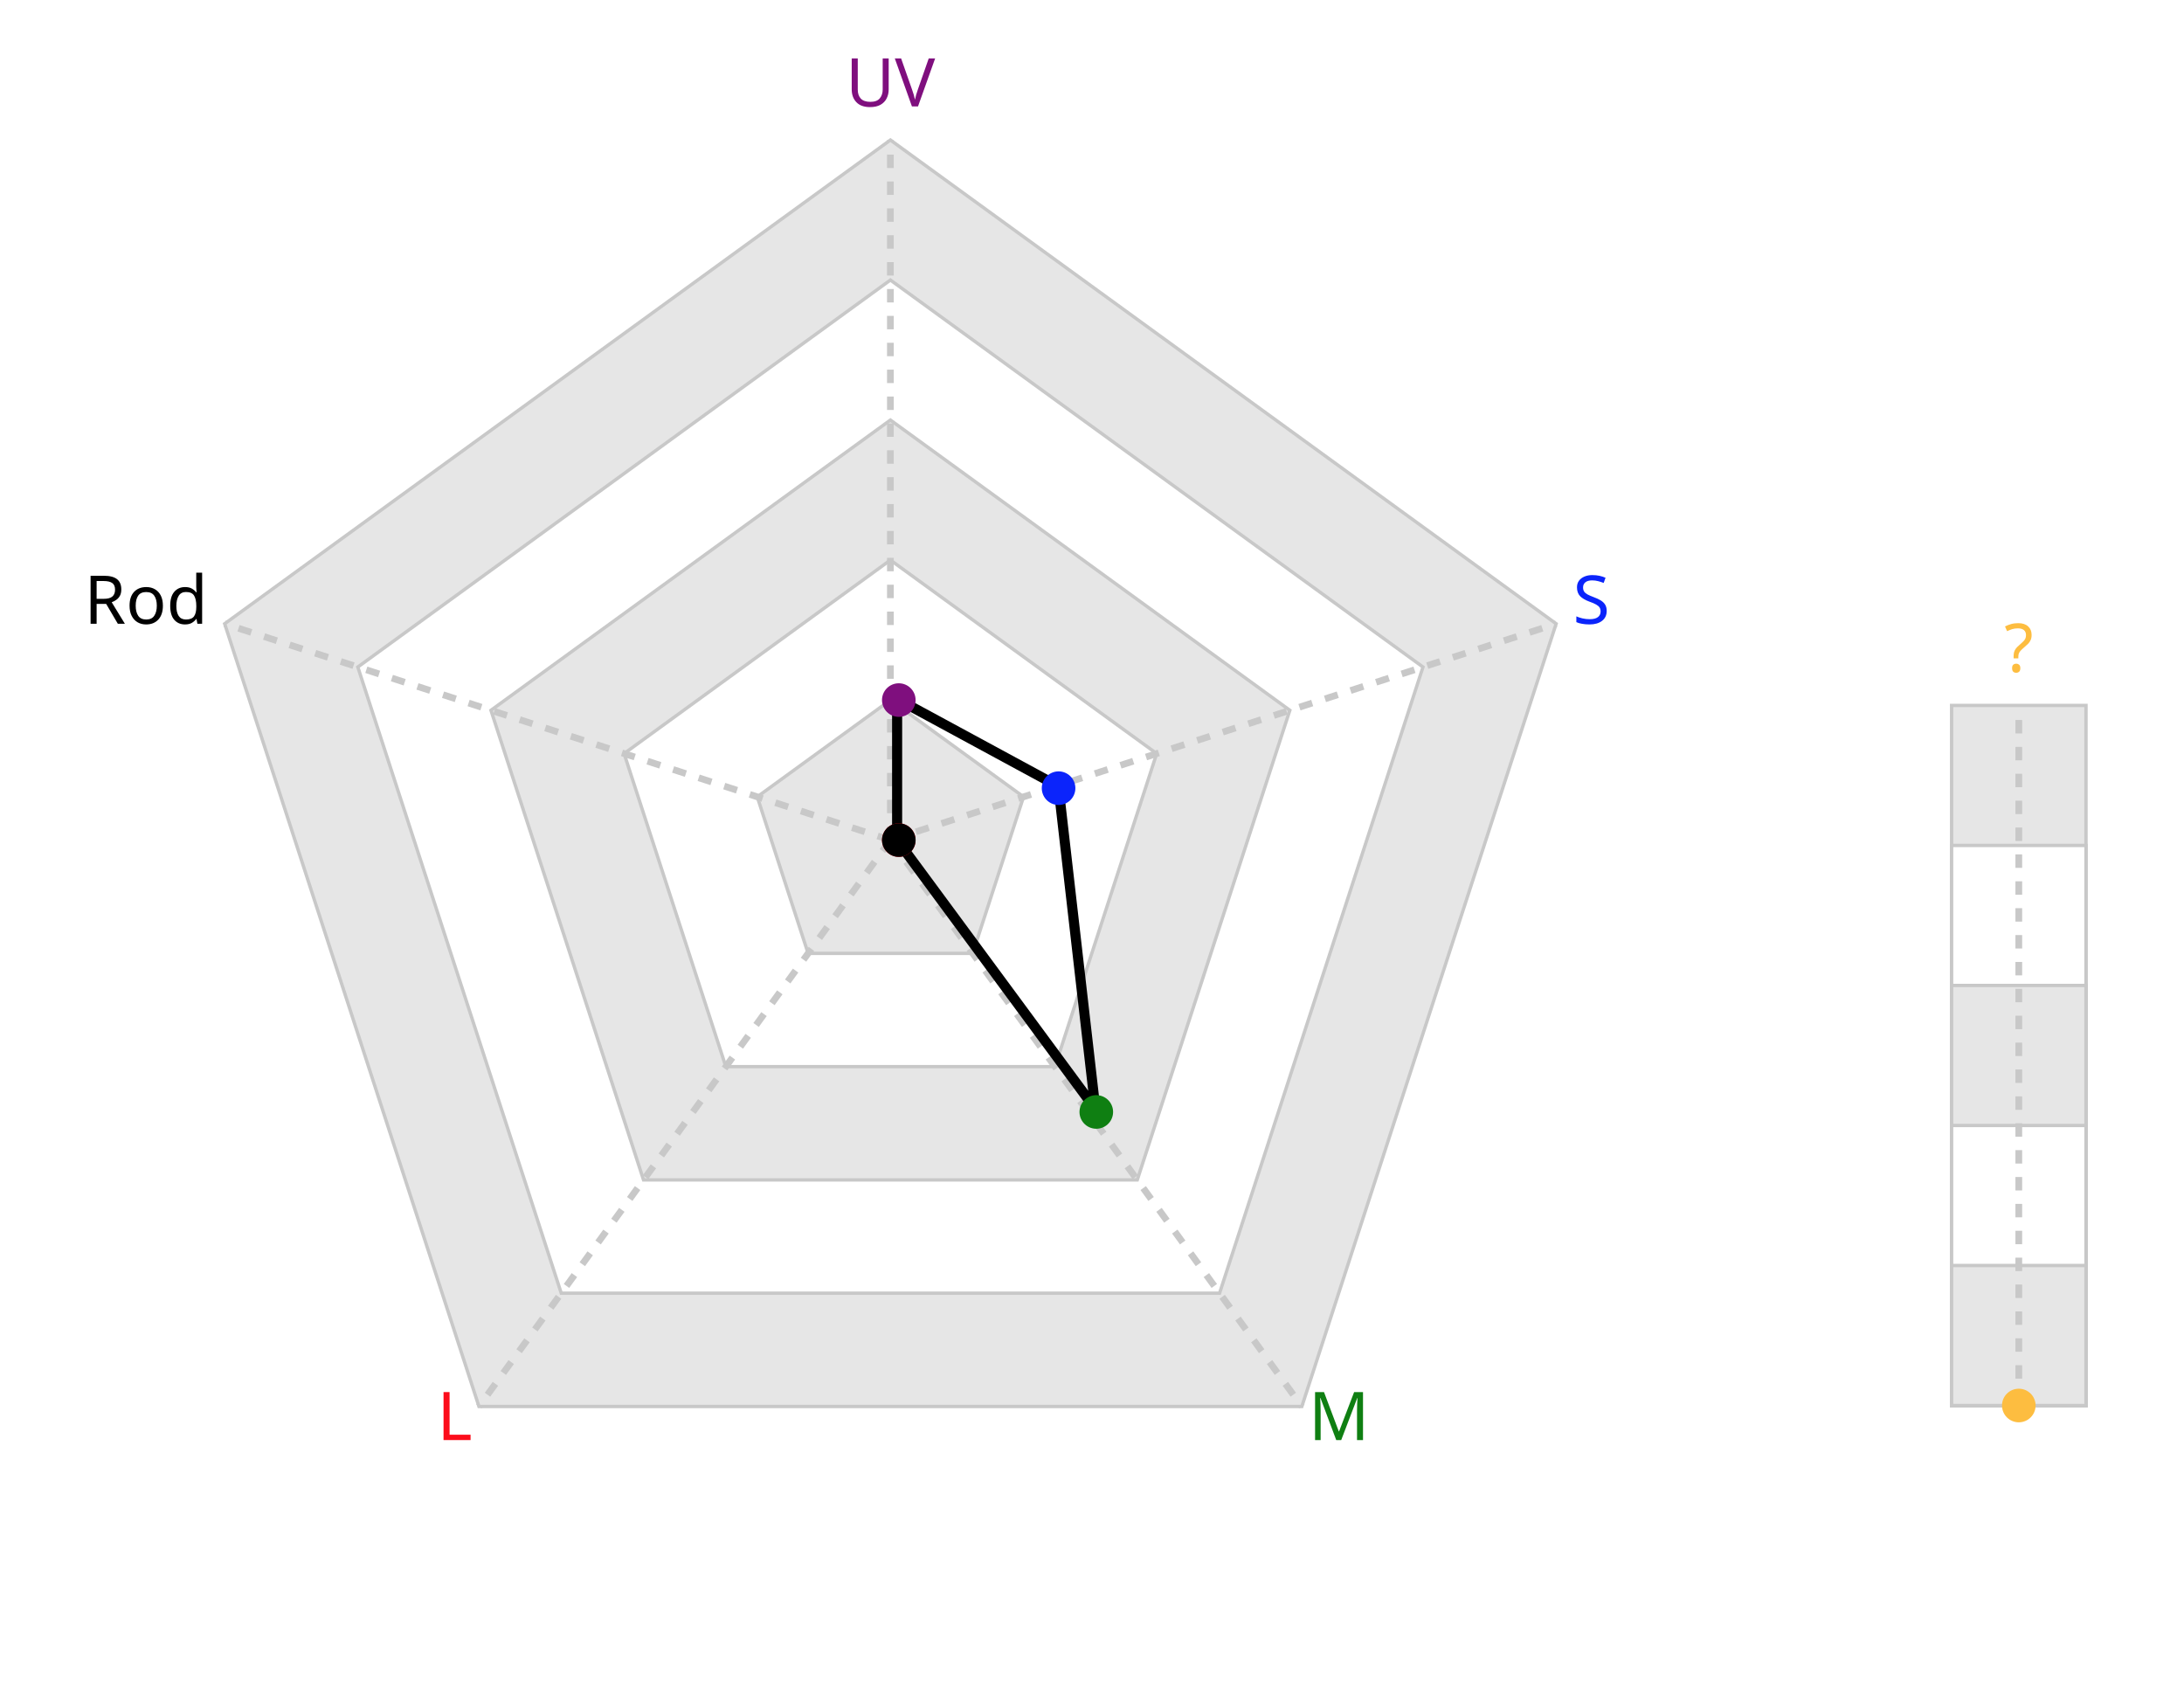
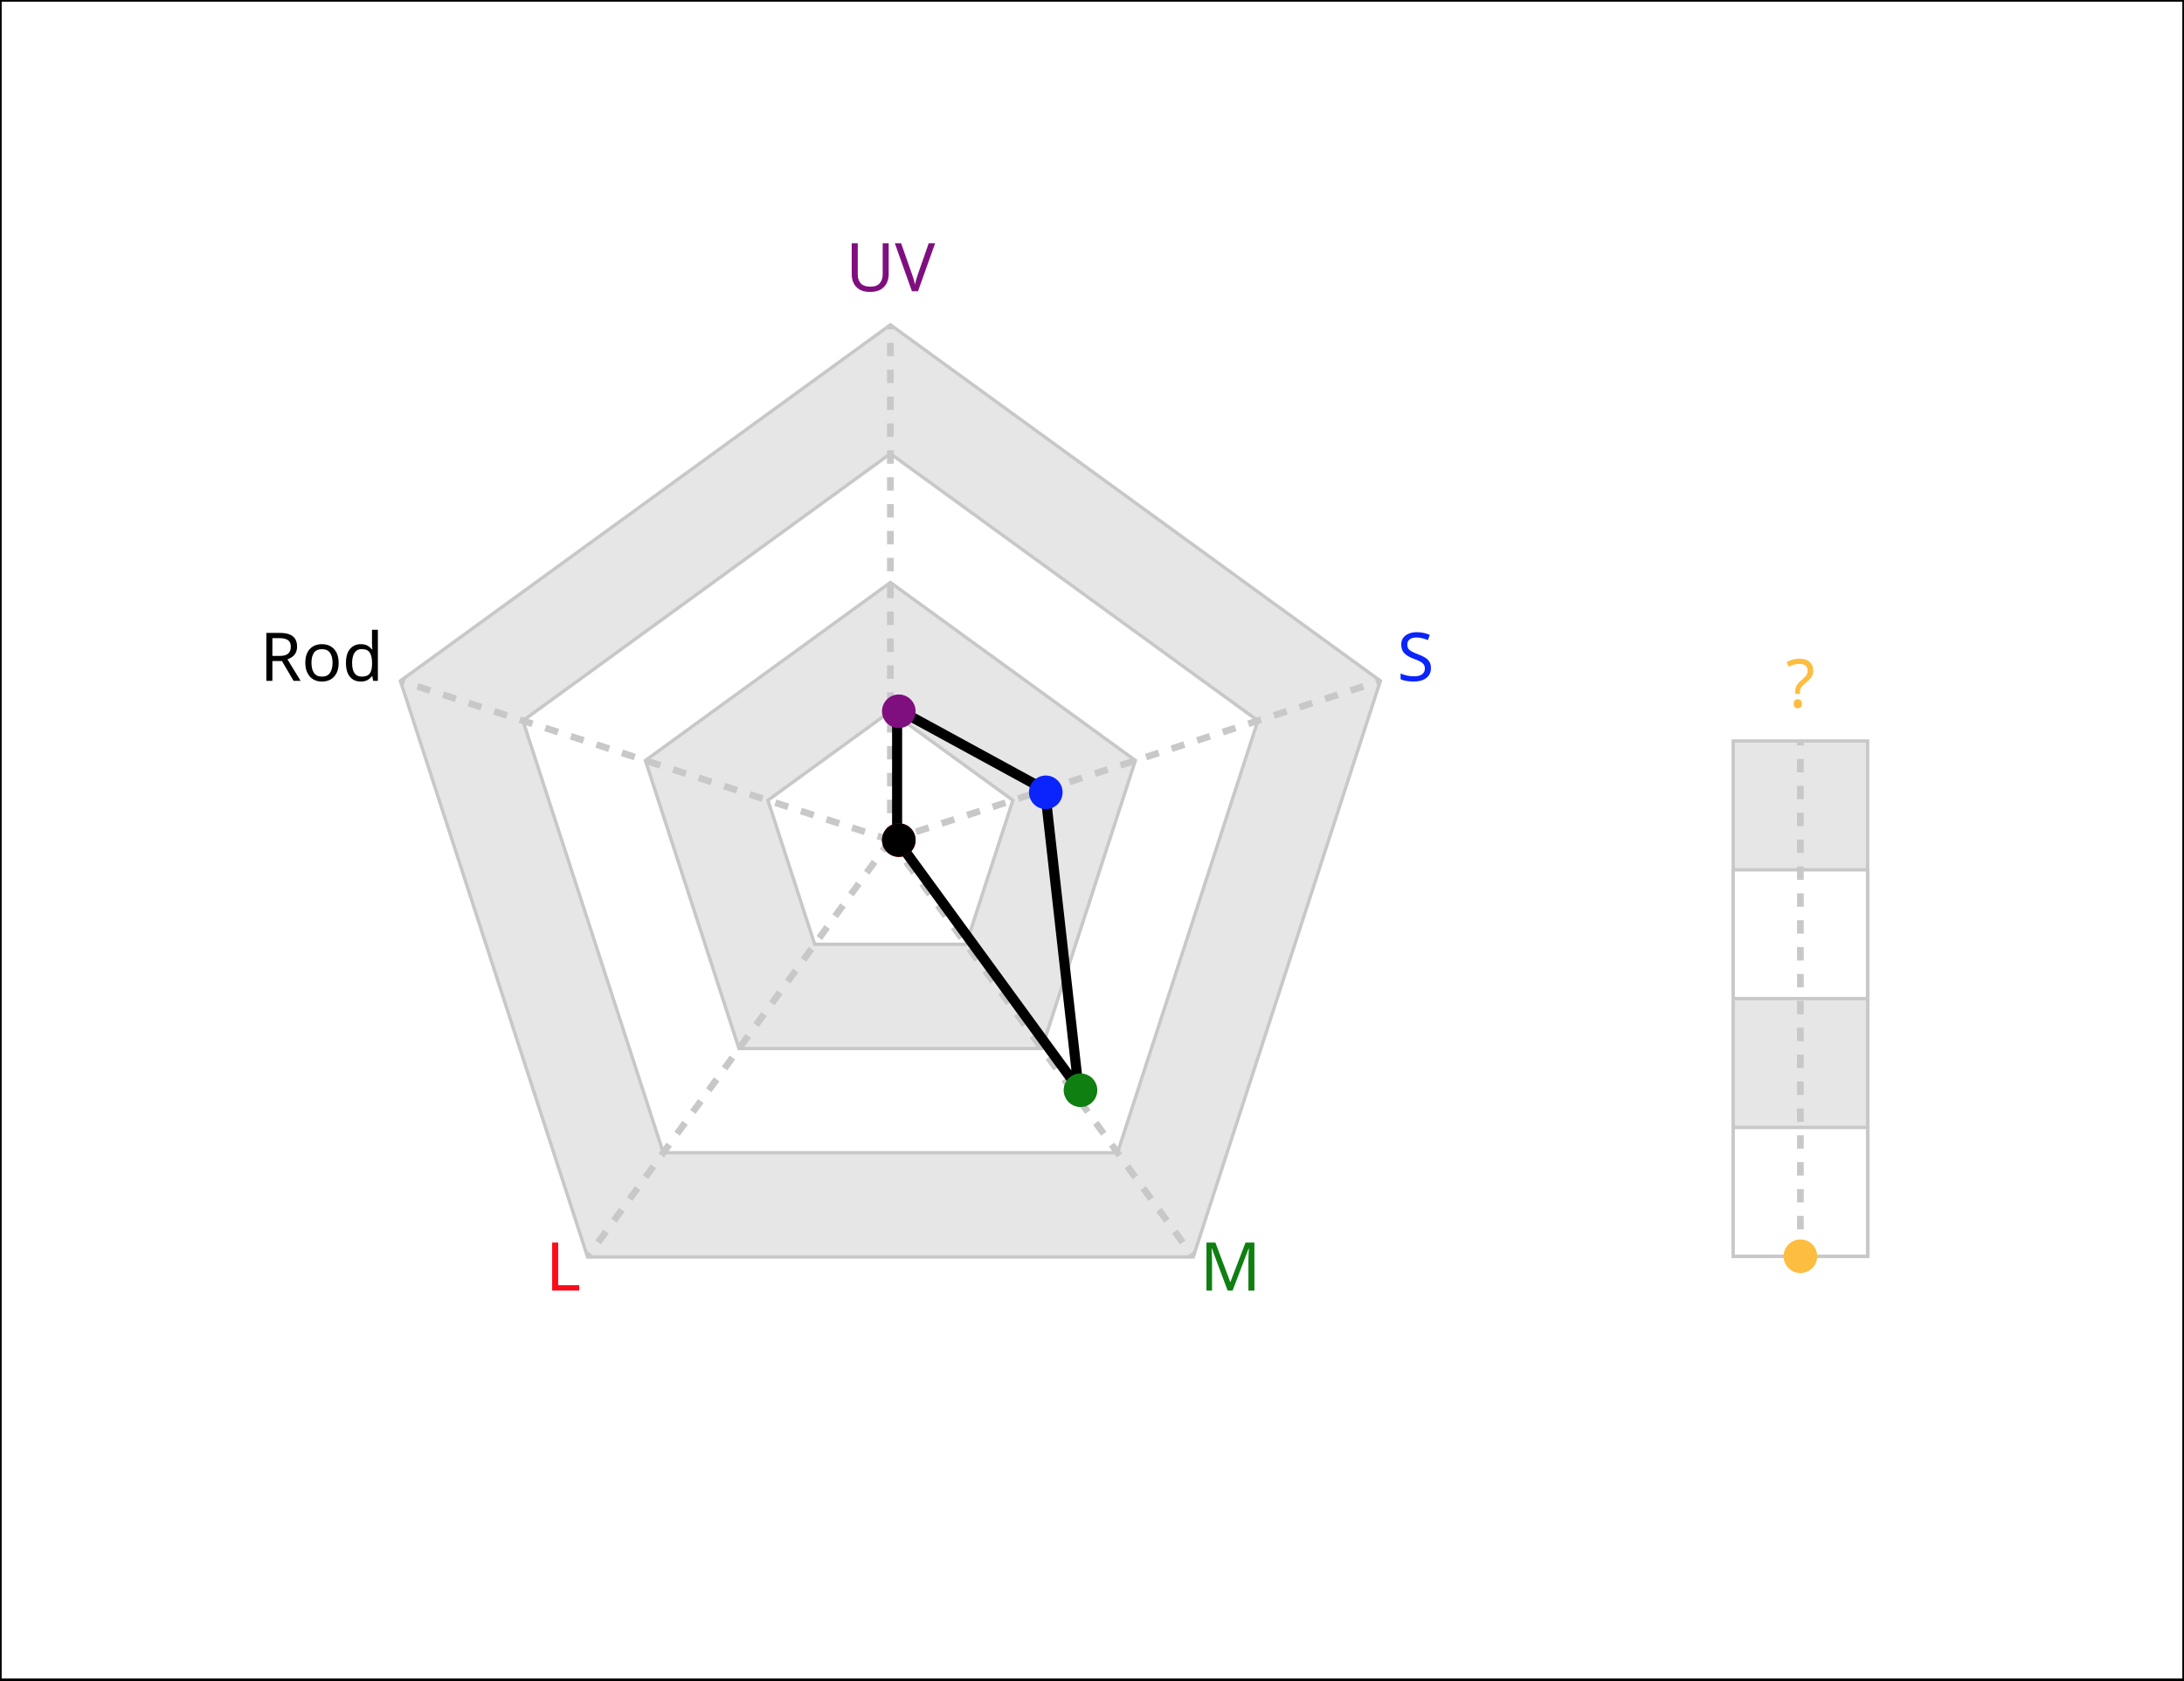
- <svg xmlns="http://www.w3.org/2000/svg" baseProfile="full" height="500" version="1.1" width="650">
+ <svg xmlns="http://www.w3.org/2000/svg" baseProfile="full" height="500" id="eel" version="1.1" width="650">
  <defs />
-   <polygon fill="rgb(230,230,230)" id="axGonMinor" points="265.0,41.667 463.137,185.621 387.455,418.545 142.545,418.545 66.863,185.621" stroke="rgb(200,200,200)" stroke-width="1" />
-   <polygon fill="rgb(255,255,255)" id="axGon" points="265.0,83.333 423.509,198.497 362.964,384.836 167.036,384.836 106.491,198.497" stroke="rgb(200,200,200)" stroke-width="1" />
-   <polygon fill="rgb(230,230,230)" id="axGonMinor" points="265.0,125 383.882,211.373 338.473,351.127 191.527,351.127 146.118,211.373" stroke="rgb(200,200,200)" stroke-width="1" />
-   <polygon fill="rgb(255,255,255)" id="axGon" points="265.0,166.667 344.255,224.249 313.982,317.418 216.018,317.418 185.745,224.249" stroke="rgb(200,200,200)" stroke-width="1" />
-   <polygon fill="rgb(230,230,230)" id="axGonMinor" points="265.0,208.333 304.627,237.124 289.491,283.709 240.509,283.709 225.373,237.124" stroke="rgb(200,200,200)" stroke-width="1" />
-   <rect fill="rgb(230,230,230)" height="208.333" id="zaxGonMinor" stroke="rgb(200,200,200)" stroke-width="1" width="40" x="580.833" y="209.926" />
-   <rect fill="rgb(255,255,255)" height="166.667" id="zaxGon" stroke="rgb(200,200,200)" stroke-width="1" width="40" x="580.833" y="251.593" />
-   <rect fill="rgb(230,230,230)" height="125" id="zaxGonMinor" stroke="rgb(200,200,200)" stroke-width="1" width="40" x="580.833" y="293.259" />
-   <rect fill="rgb(255,255,255)" height="83.333" id="zaxGon" stroke="rgb(200,200,200)" stroke-width="1" width="40" x="580.833" y="334.926" />
-   <rect fill="rgb(230,230,230)" height="41.667" id="zaxGonMinor" stroke="rgb(200,200,200)" stroke-width="1" width="40" x="580.833" y="376.593" />
-   <line id="ax" stroke="rgb(200,200,200)" stroke-dasharray="4" stroke-width="2" x1="600.833" x2="600.833" y1="418.259" y2="209.926" />
-   <text fill="rgb(253,189,64)" font-family="sans-serif" font-size="20" text-anchor="middle" transform="translate(0,-10)" x="600.833" y="209.926">?</text>
-   <line id="ax" stroke="rgb(200,200,200)" stroke-dasharray="4" stroke-width="2" transform="rotate(0.0,265.0,250.0)" x1="265.0" x2="265.0" y1="250.0" y2="41.667" />
-   <text alignment-baseline="middle" fill="rgb(127,15,126)" font-family="sans-serif" font-size="20" text-anchor="middle" transform="translate(0,-10)" x="265.0" y="41.667">UV</text>
-   <line id="ax" stroke="rgb(200,200,200)" stroke-dasharray="4" stroke-width="2" transform="rotate(72.0,265.0,250.0)" x1="265.0" x2="265.0" y1="250.0" y2="41.667" />
-   <text alignment-baseline="middle" fill="rgb(11,36,251)" font-family="sans-serif" font-size="20" text-anchor="start" transform="translate(+5,0)" x="463.137" y="185.621">S</text>
-   <line id="ax" stroke="rgb(200,200,200)" stroke-dasharray="4" stroke-width="2" transform="rotate(144.0,265.0,250.0)" x1="265.0" x2="265.0" y1="250.0" y2="41.667" />
-   <text alignment-baseline="middle" fill="rgb(15,127,18)" font-family="sans-serif" font-size="20" text-anchor="start" transform="translate(2,10)" x="387.455" y="418.545">M</text>
-   <line id="ax" stroke="rgb(200,200,200)" stroke-dasharray="4" stroke-width="2" transform="rotate(216.0,265.0,250.0)" x1="265.0" x2="265.0" y1="250.0" y2="41.667" />
-   <text alignment-baseline="middle" fill="rgb(252,13,27)" font-family="sans-serif" font-size="20" text-anchor="end" transform="translate(-2,10)" x="142.545" y="418.545">L</text>
-   <line id="ax" stroke="rgb(200,200,200)" stroke-dasharray="4" stroke-width="2" transform="rotate(288.0,265.0,250.0)" x1="265.0" x2="265.0" y1="250.0" y2="41.667" />
-   <text alignment-baseline="middle" fill="rgb(0,0,0)" font-family="sans-serif" font-size="20" text-anchor="end" transform="translate(-5,0)" x="66.863" y="185.621">Rod</text>
-   <path d="M267,208 L315,234 L326,330 L267,250 L267,250 Z" fill="none" id="cellGon" stroke="rgb(0,0,0)" stroke-linecap="round" stroke-opacity="1" stroke-width="3" />
-   <circle cx="267.5" cy="208.333" fill="rgb(127,15,126)" id="uDat" r="5" stroke="none" stroke-width="4" transform="rotate(0.0,267.5,250.0)" />
-   <circle cx="267.5" cy="200.0" fill="rgb(11,36,251)" id="sDat" r="5" stroke="none" stroke-width="4" transform="rotate(72.0,267.5,250.0)" />
-   <circle cx="267.5" cy="150.0" fill="rgb(15,127,18)" id="mDat" r="5" stroke="none" stroke-width="4" transform="rotate(144.0,267.5,250.0)" />
+   <rect fill="rgb(255,255,255)" height="500" id="frame" stroke="black" width="650" x="0" y="0" />
+   <polygon fill="rgb(230,230,230)" id="axGonMinor" points="265.0,96.667 410.829,202.617 355.127,374.049 174.873,374.049 119.171,202.617" stroke="rgb(200,200,200)" stroke-width="1" />
+   <polygon fill="rgb(255,255,255)" id="axGon" points="265.0,135.0 374.371,214.463 332.595,343.037 197.405,343.037 155.629,214.463" stroke="rgb(200,200,200)" stroke-width="1" />
+   <polygon fill="rgb(230,230,230)" id="axGonMinor" points="265.0,173.333 337.914,226.309 310.064,312.025 219.936,312.025 192.086,226.309" stroke="rgb(200,200,200)" stroke-width="1" />
+   <polygon fill="rgb(255,255,255)" id="axGon" points="265.0,211.667 301.457,238.154 287.532,281.012 242.468,281.012 228.543,238.154" stroke="rgb(200,200,200)" stroke-width="1" />
+   <rect fill="rgb(230,230,230)" height="153.333" id="zaxGonMinor" stroke="rgb(200,200,200)" stroke-width="1" width="40" x="515.833" y="220.506" />
+   <rect fill="rgb(255,255,255)" height="115.0" id="zaxGon" stroke="rgb(200,200,200)" stroke-width="1" width="40" x="515.833" y="258.839" />
+   <rect fill="rgb(230,230,230)" height="76.667" id="zaxGonMinor" stroke="rgb(200,200,200)" stroke-width="1" width="40" x="515.833" y="297.172" />
+   <rect fill="rgb(255,255,255)" height="38.333" id="zaxGon" stroke="rgb(200,200,200)" stroke-width="1" width="40" x="515.833" y="335.506" />
+   <line id="ax" stroke="rgb(200,200,200)" stroke-dasharray="4" stroke-width="2" x1="535.833" x2="535.833" y1="373.839" y2="220.506" />
+   <text fill="rgb(253,189,64)" font-family="sans-serif" font-size="20" text-anchor="middle" transform="translate(0,-10)" x="535.833" y="220.506">?</text>
+   <line id="ax" stroke="rgb(200,200,200)" stroke-dasharray="4" stroke-width="2" transform="rotate(0.0,265.0,250.0)" x1="265.0" x2="265.0" y1="250.0" y2="96.667" />
+   <text alignment-baseline="middle" fill="rgb(127,15,126)" font-family="sans-serif" font-size="20" text-anchor="middle" transform="translate(0,-10)" x="265.0" y="96.667">UV</text>
+   <line id="ax" stroke="rgb(200,200,200)" stroke-dasharray="4" stroke-width="2" transform="rotate(72.0,265.0,250.0)" x1="265.0" x2="265.0" y1="250.0" y2="96.667" />
+   <text alignment-baseline="middle" fill="rgb(11,36,251)" font-family="sans-serif" font-size="20" text-anchor="start" transform="translate(+5,0)" x="410.829" y="202.617">S</text>
+   <line id="ax" stroke="rgb(200,200,200)" stroke-dasharray="4" stroke-width="2" transform="rotate(144.0,265.0,250.0)" x1="265.0" x2="265.0" y1="250.0" y2="96.667" />
+   <text alignment-baseline="middle" fill="rgb(15,127,18)" font-family="sans-serif" font-size="20" text-anchor="start" transform="translate(2,10)" x="355.127" y="374.049">M</text>
+   <line id="ax" stroke="rgb(200,200,200)" stroke-dasharray="4" stroke-width="2" transform="rotate(216.0,265.0,250.0)" x1="265.0" x2="265.0" y1="250.0" y2="96.667" />
+   <text alignment-baseline="middle" fill="rgb(252,13,27)" font-family="sans-serif" font-size="20" text-anchor="end" transform="translate(-2,10)" x="174.873" y="374.049">L</text>
+   <line id="ax" stroke="rgb(200,200,200)" stroke-dasharray="4" stroke-width="2" transform="rotate(288.0,265.0,250.0)" x1="265.0" x2="265.0" y1="250.0" y2="96.667" />
+   <text alignment-baseline="middle" fill="rgb(0,0,0)" font-family="sans-serif" font-size="20" text-anchor="end" transform="translate(-5,0)" x="119.171" y="202.617">Rod</text>
+   <path d="M267,211 L311,235 L321,324 L267,250 L267,250 Z" fill="none" id="cellGon" stroke="rgb(0,0,0)" stroke-linecap="round" stroke-opacity="1" stroke-width="3" />
+   <circle cx="267.5" cy="211.667" fill="rgb(127,15,126)" id="uDat" r="5" stroke="none" stroke-width="4" transform="rotate(0.0,267.5,250.0)" />
+   <circle cx="267.5" cy="204.0" fill="rgb(11,36,251)" id="sDat" r="5" stroke="none" stroke-width="4" transform="rotate(72.0,267.5,250.0)" />
+   <circle cx="267.5" cy="158.0" fill="rgb(15,127,18)" id="mDat" r="5" stroke="none" stroke-width="4" transform="rotate(144.0,267.5,250.0)" />
  <circle cx="267.5" cy="250.0" fill="rgb(252,13,27)" id="lDat" r="5" stroke="none" stroke-width="4" transform="rotate(216.0,267.5,250.0)" />
  <circle cx="267.5" cy="250.0" fill="rgb(0,0,0)" id="rDat" r="5" stroke="none" stroke-width="4" transform="rotate(288.0,267.5,250.0)" />
-   <circle cx="600.833" cy="418.259" fill="rgb(253,189,64)" id="zDat" r="5" stroke="none" stroke-width="4" transform="rotate(0,600.8333,250.0)" />
+   <circle cx="535.833" cy="373.839" fill="rgb(253,189,64)" id="zDat" r="5" stroke="none" stroke-width="4" transform="rotate(0,535.8333,250.0)" />
</svg>
